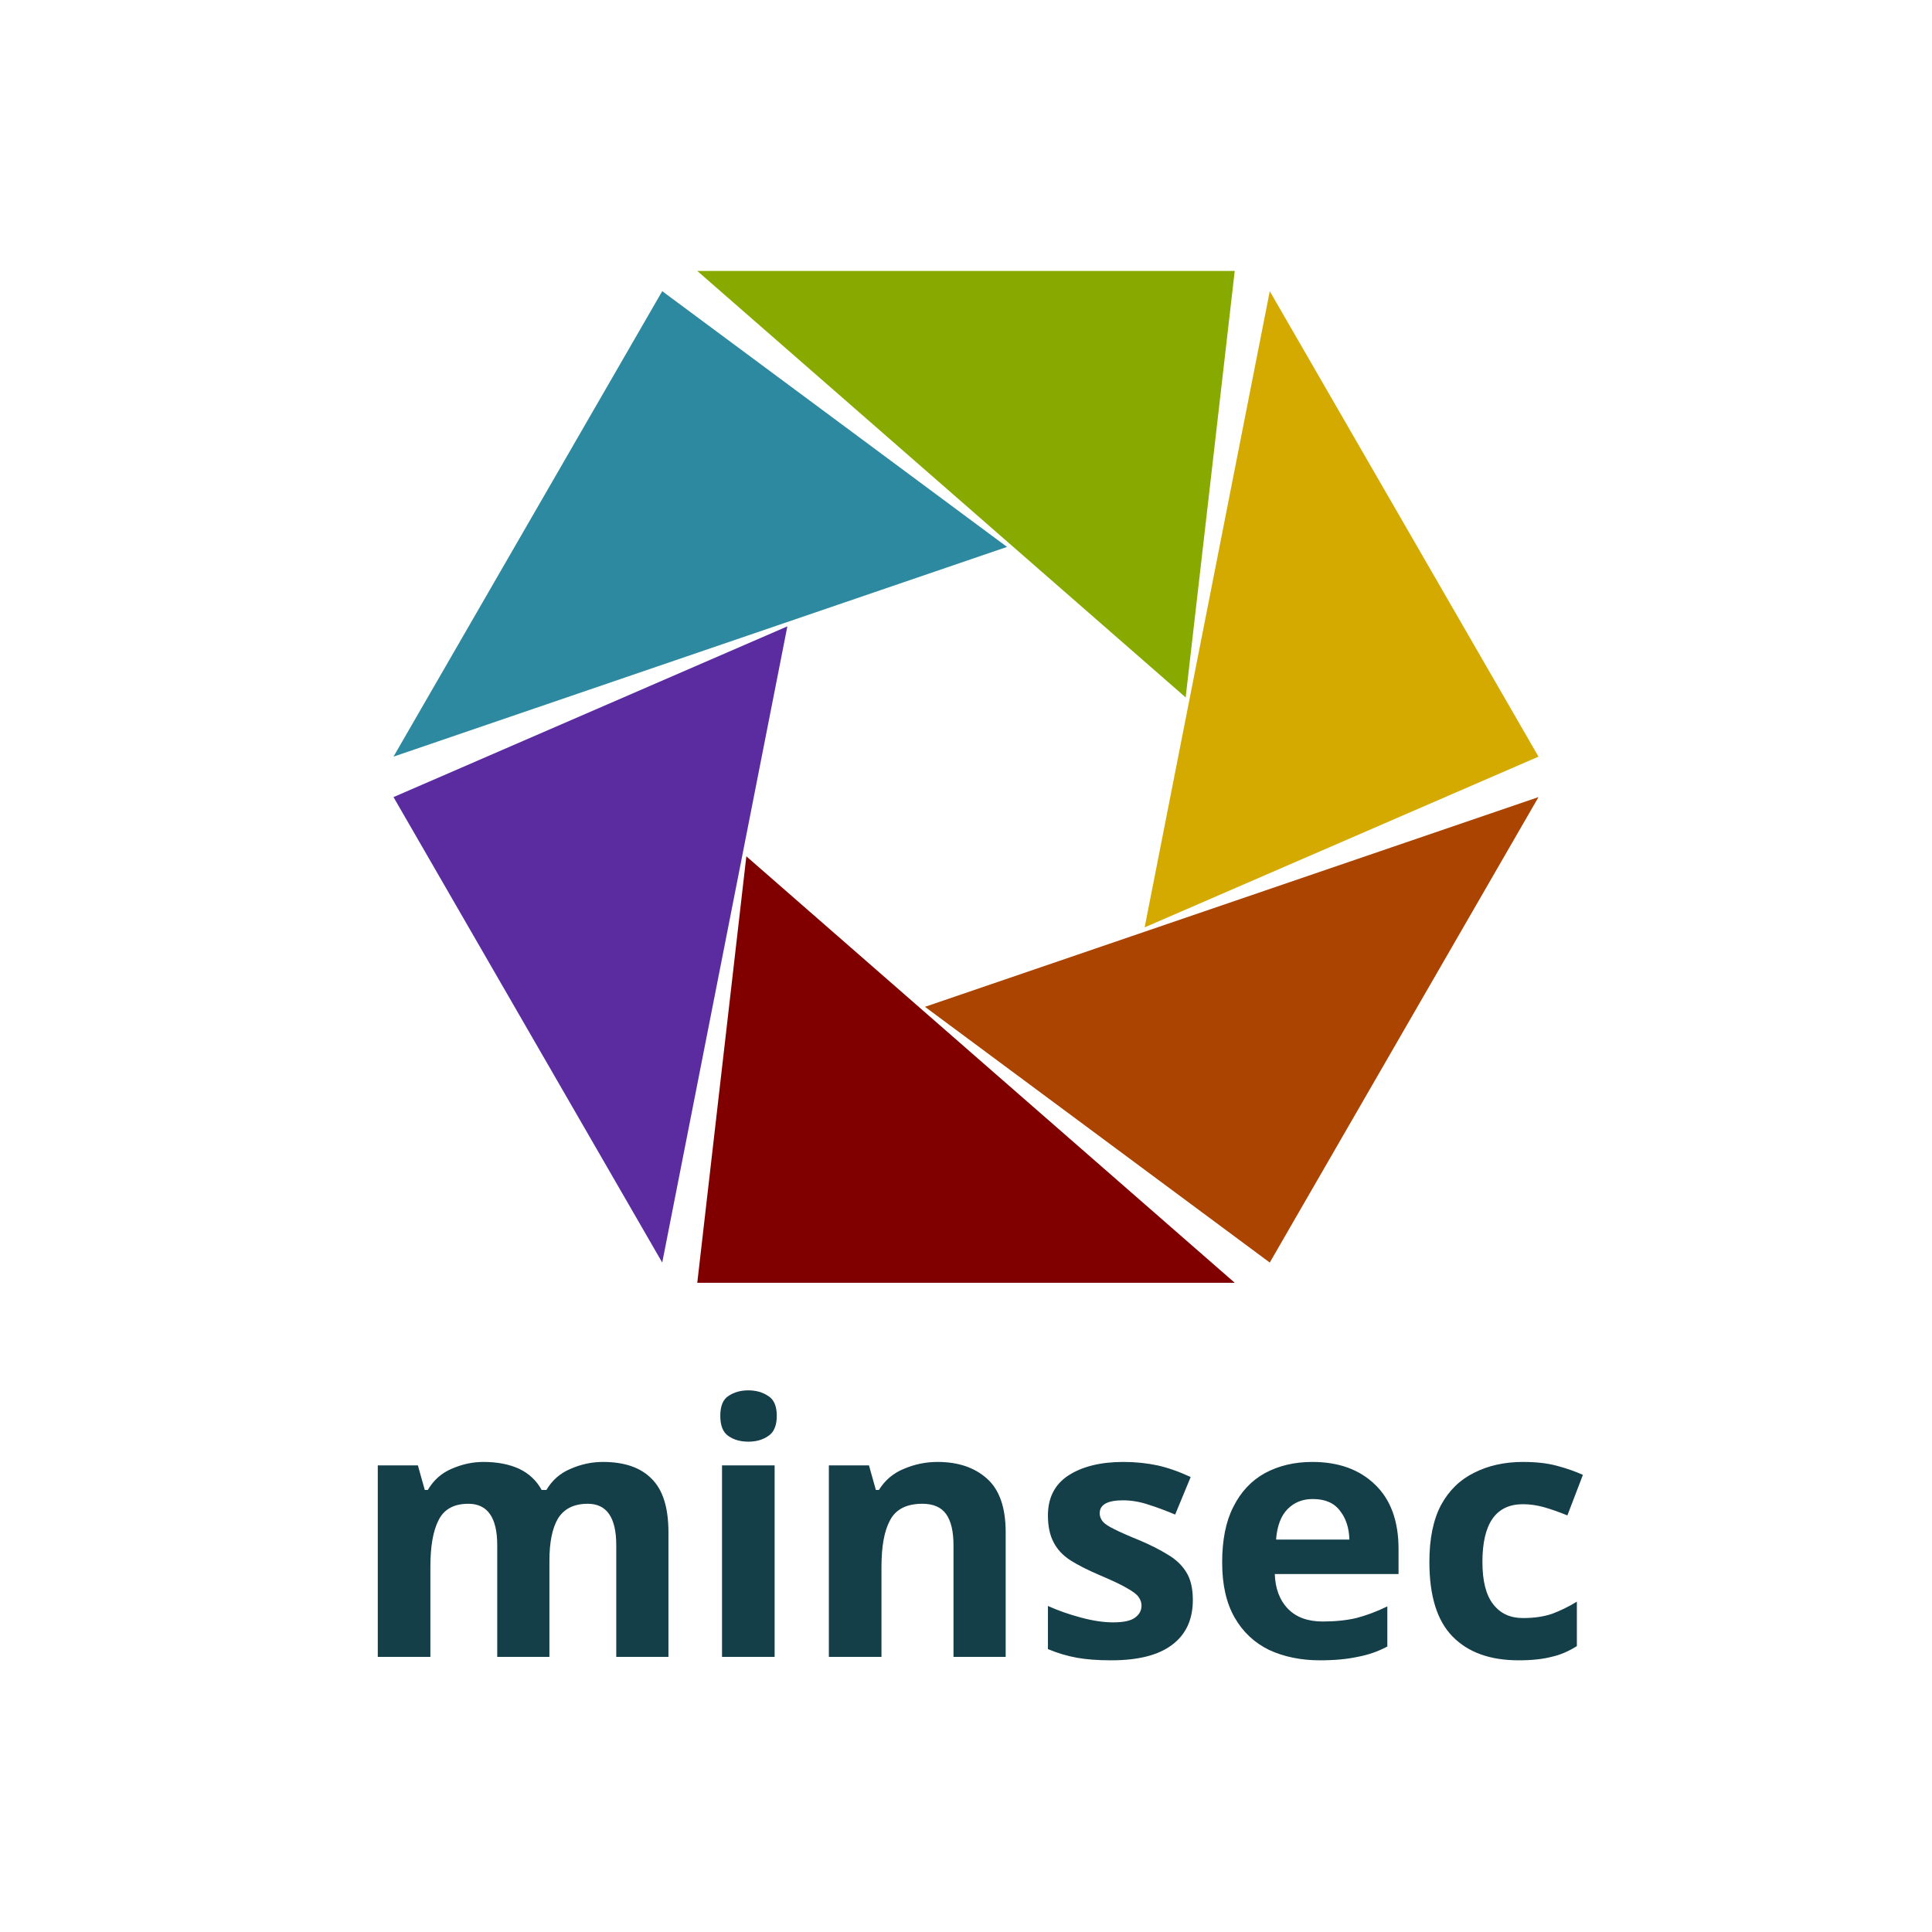
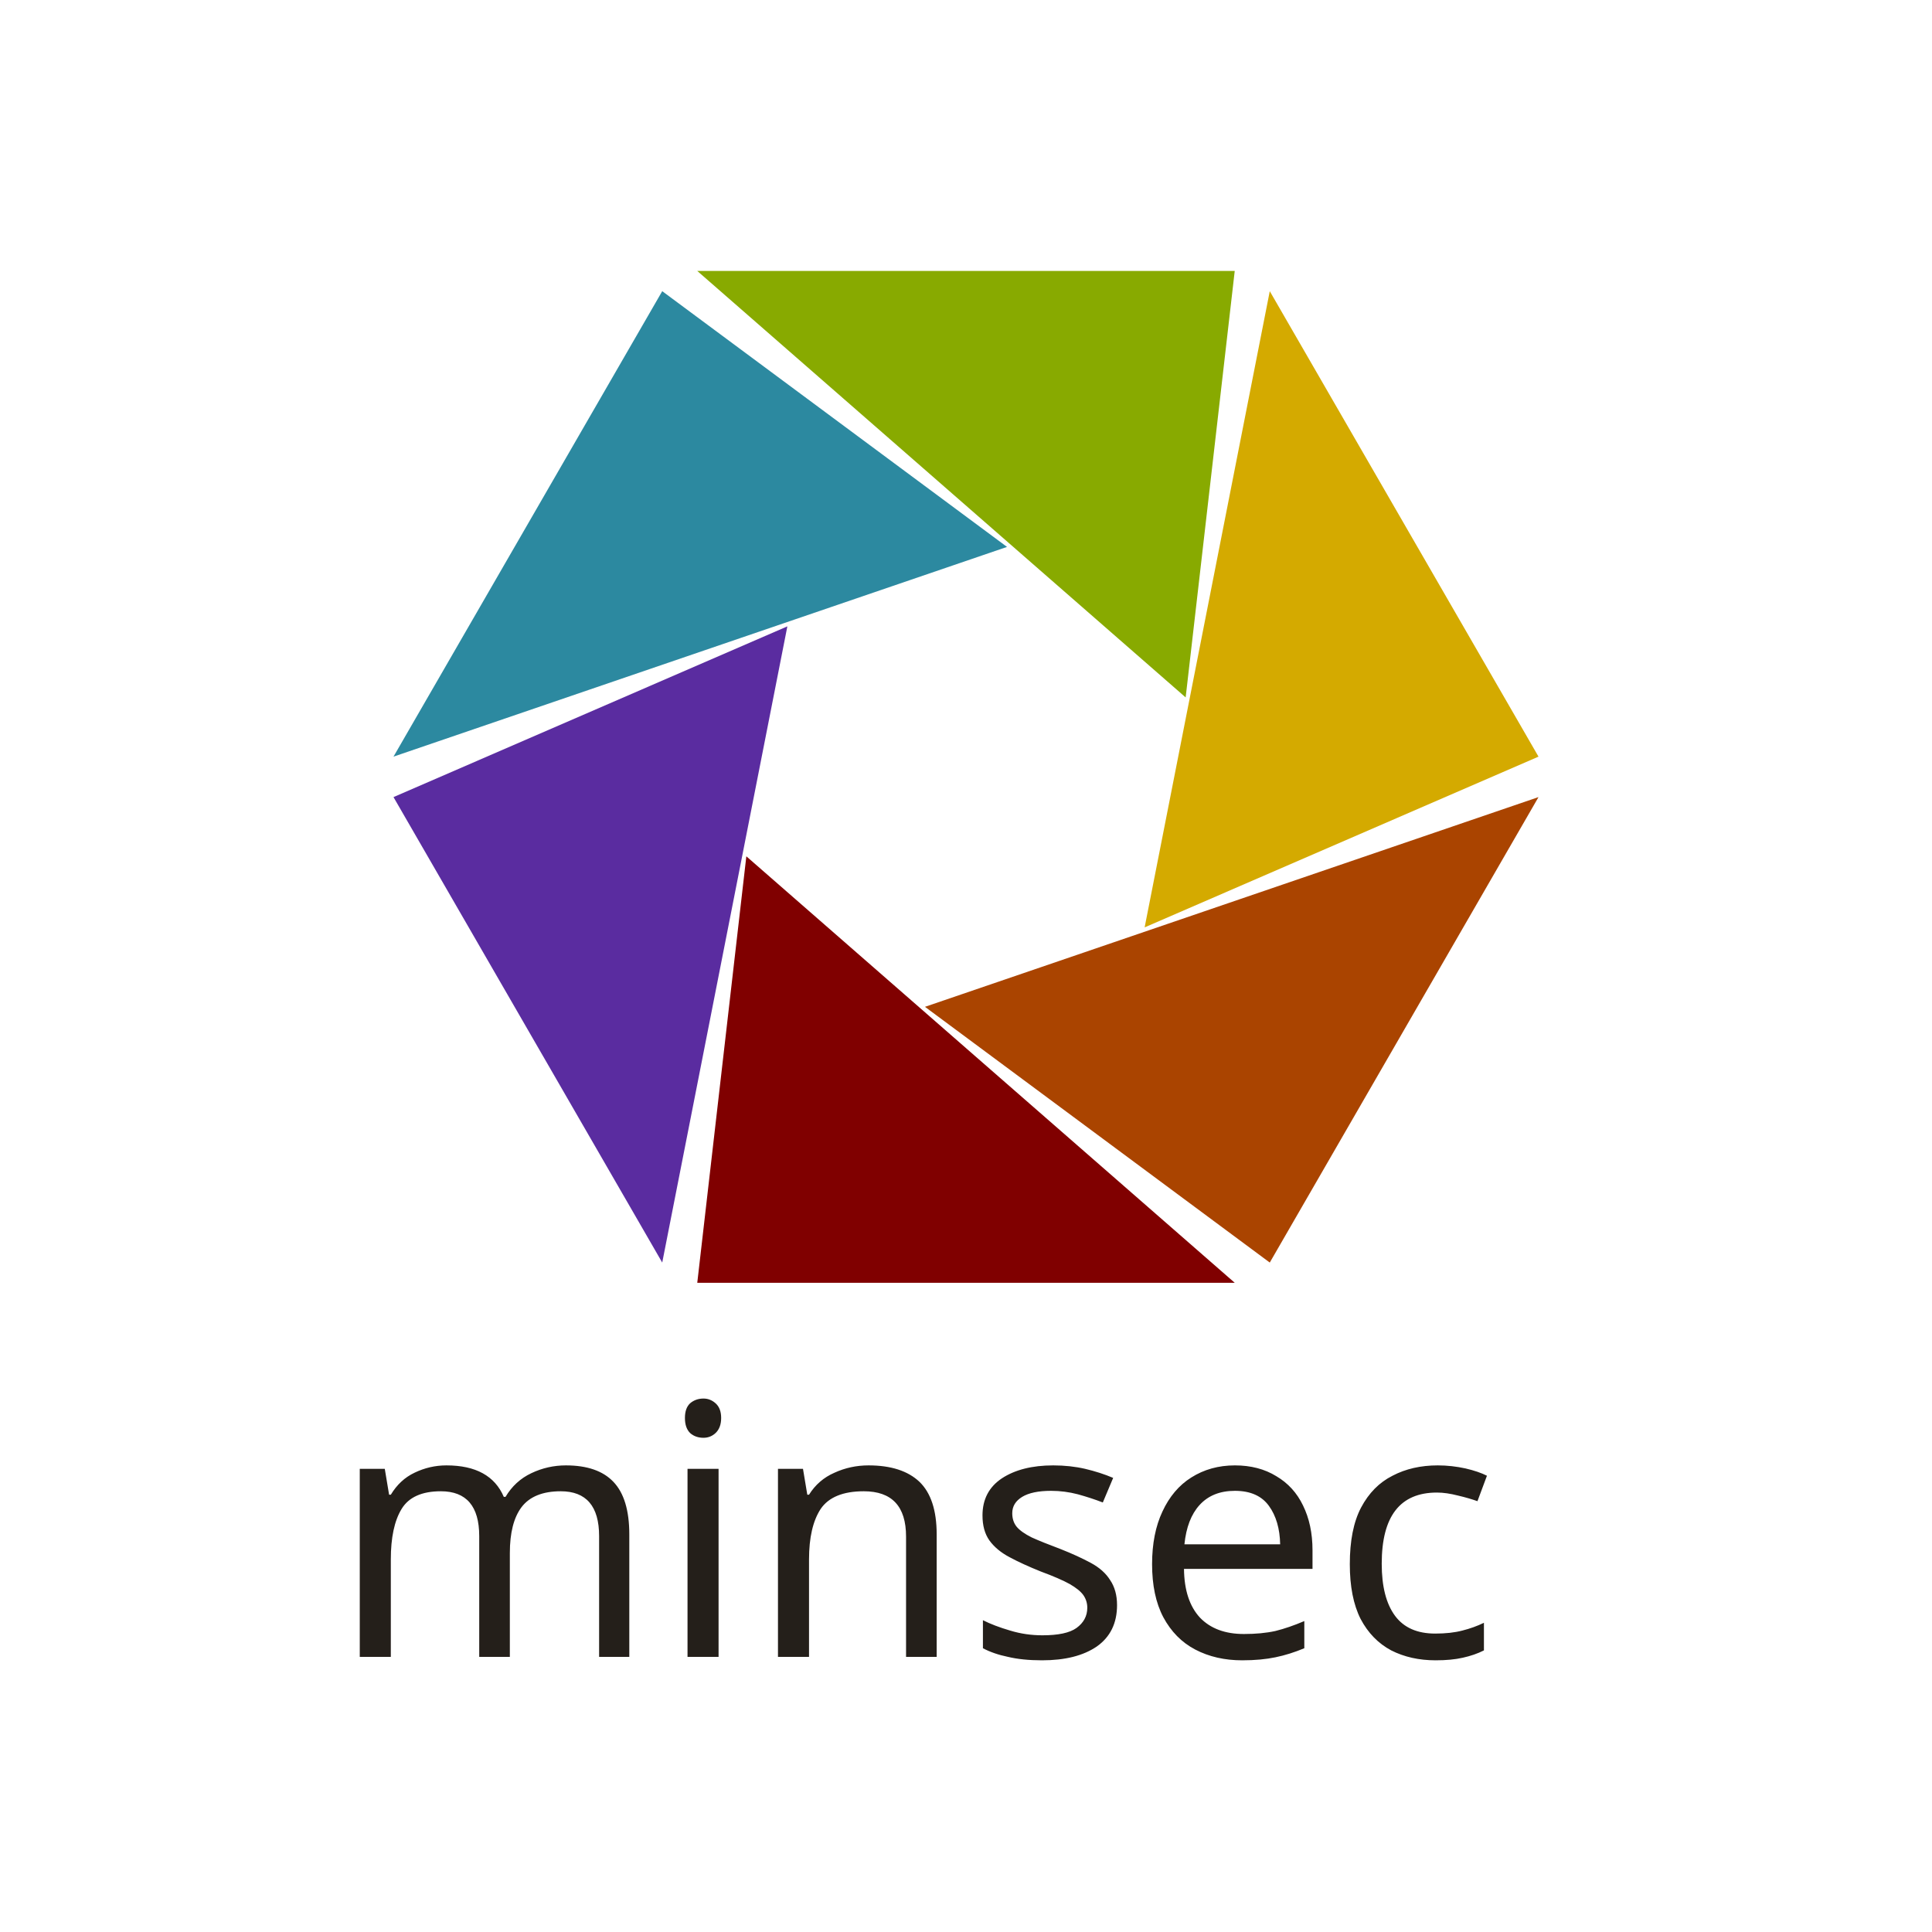
<svg xmlns="http://www.w3.org/2000/svg" width="70mm" height="70mm" viewBox="0 0 70 70" version="1.1" id="svg1">
  <defs id="defs1" />
  <g id="layer1">
    <g transform="matrix(0.4233333,0,0,0.4233333,35,28.14732)" style="color:#0b0b0b;font-weight:400;font-size:16px;font-family:sans-serif;dominant-baseline:auto;text-anchor:start;fill:#0b0b0b;stroke:none;stroke-width:1px;stroke-linecap:butt;stroke-linejoin:miter" id="g6">
      <path d="M -23,-43.3 H 23 L 18.8,-6.8 Z" style="color:#0b0b0b;font-weight:400;font-size:16px;font-family:sans-serif;dominant-baseline:auto;text-anchor:start;opacity:1;fill:#88aa00;stroke:none;stroke-width:1px;stroke-linecap:butt;stroke-linejoin:miter" id="path1" />
      <path d="M -23,-43.3 H 23 L 18.8,-6.8 Z" transform="rotate(60)" style="color:#0b0b0b;font-weight:400;font-size:16px;font-family:sans-serif;dominant-baseline:auto;text-anchor:start;opacity:1;fill:#d4aa00;stroke:none;stroke-width:1px;stroke-linecap:butt;stroke-linejoin:miter" id="path2" />
      <path d="M -23,-43.3 H 23 L 18.8,-6.8 Z" transform="rotate(120)" style="color:#0b0b0b;font-weight:400;font-size:16px;font-family:sans-serif;dominant-baseline:auto;text-anchor:start;opacity:1;fill:#aa4400;stroke:none;stroke-width:1px;stroke-linecap:butt;stroke-linejoin:miter" id="path3" />
      <path d="M -23,-43.3 H 23 L 18.8,-6.8 Z" transform="scale(-1)" style="color:#0b0b0b;font-weight:400;font-size:16px;font-family:sans-serif;dominant-baseline:auto;text-anchor:start;opacity:1;fill:#800000;stroke:none;stroke-width:1px;stroke-linecap:butt;stroke-linejoin:miter" id="path4" />
      <path d="M -23,-43.3 H 23 L 18.8,-6.8 Z" transform="rotate(-120)" style="color:#0b0b0b;font-weight:400;font-size:16px;font-family:'-apple-system', BlinkMacSystemFont, 'Segoe UI', sans-serif;dominant-baseline:auto;text-anchor:start;opacity:1;fill:#5a2ca0;stroke:none;stroke-width:1px;stroke-linecap:butt;stroke-linejoin:miter" id="path5" />
      <path d="M -23,-43.3 H 23 L 18.8,-6.8 Z" transform="rotate(-60)" style="color:#0b0b0b;font-weight:400;font-size:16px;font-family:'-apple-system', BlinkMacSystemFont, 'Segoe UI', sans-serif;dominant-baseline:auto;text-anchor:start;opacity:1;fill:#2c89a0;stroke:none;stroke-width:1px;stroke-linecap:butt;stroke-linejoin:miter" id="path6" />
    </g>
-     <text xml:space="preserve" style="font-style:normal;font-variant:normal;font-weight:600;font-stretch:normal;font-size:12.7px;font-family:Montserrat;-inkscape-font-specification:'Montserrat Semi-Bold';writing-mode:lr-tb;direction:ltr;fill:#143e48;fill-opacity:1;stroke-width:0.265" x="12.705" y="60.031" id="text1">
-       <tspan id="tspan1" style="font-style:normal;font-variant:normal;font-weight:600;font-stretch:normal;font-size:12.7px;font-family:'Noto Sans';-inkscape-font-specification:'Noto Sans Semi-Bold';fill:#143e48;fill-opacity:1;stroke-width:0.265" x="12.705" y="60.031">minsec</tspan>
+     <text xml:space="preserve" style="font-style:normal;font-variant:normal;font-weight:normal;font-stretch:normal;font-size:12.7px;font-family:'Momo Trust Display';-inkscape-font-specification:'Momo Trust Display';writing-mode:lr-tb;direction:ltr;fill:#241f1a;fill-opacity:1;stroke-width:0.265" x="11.956" y="60.031" id="text1">
+       <tspan id="tspan1" style="font-style:normal;font-variant:normal;font-weight:normal;font-stretch:normal;font-size:12.7px;font-family:'Momo Trust Display';-inkscape-font-specification:'Momo Trust Display';fill:#241f1a;fill-opacity:1;stroke-width:0.265" x="11.956" y="60.031">minsec</tspan>
    </text>
  </g>
</svg>
